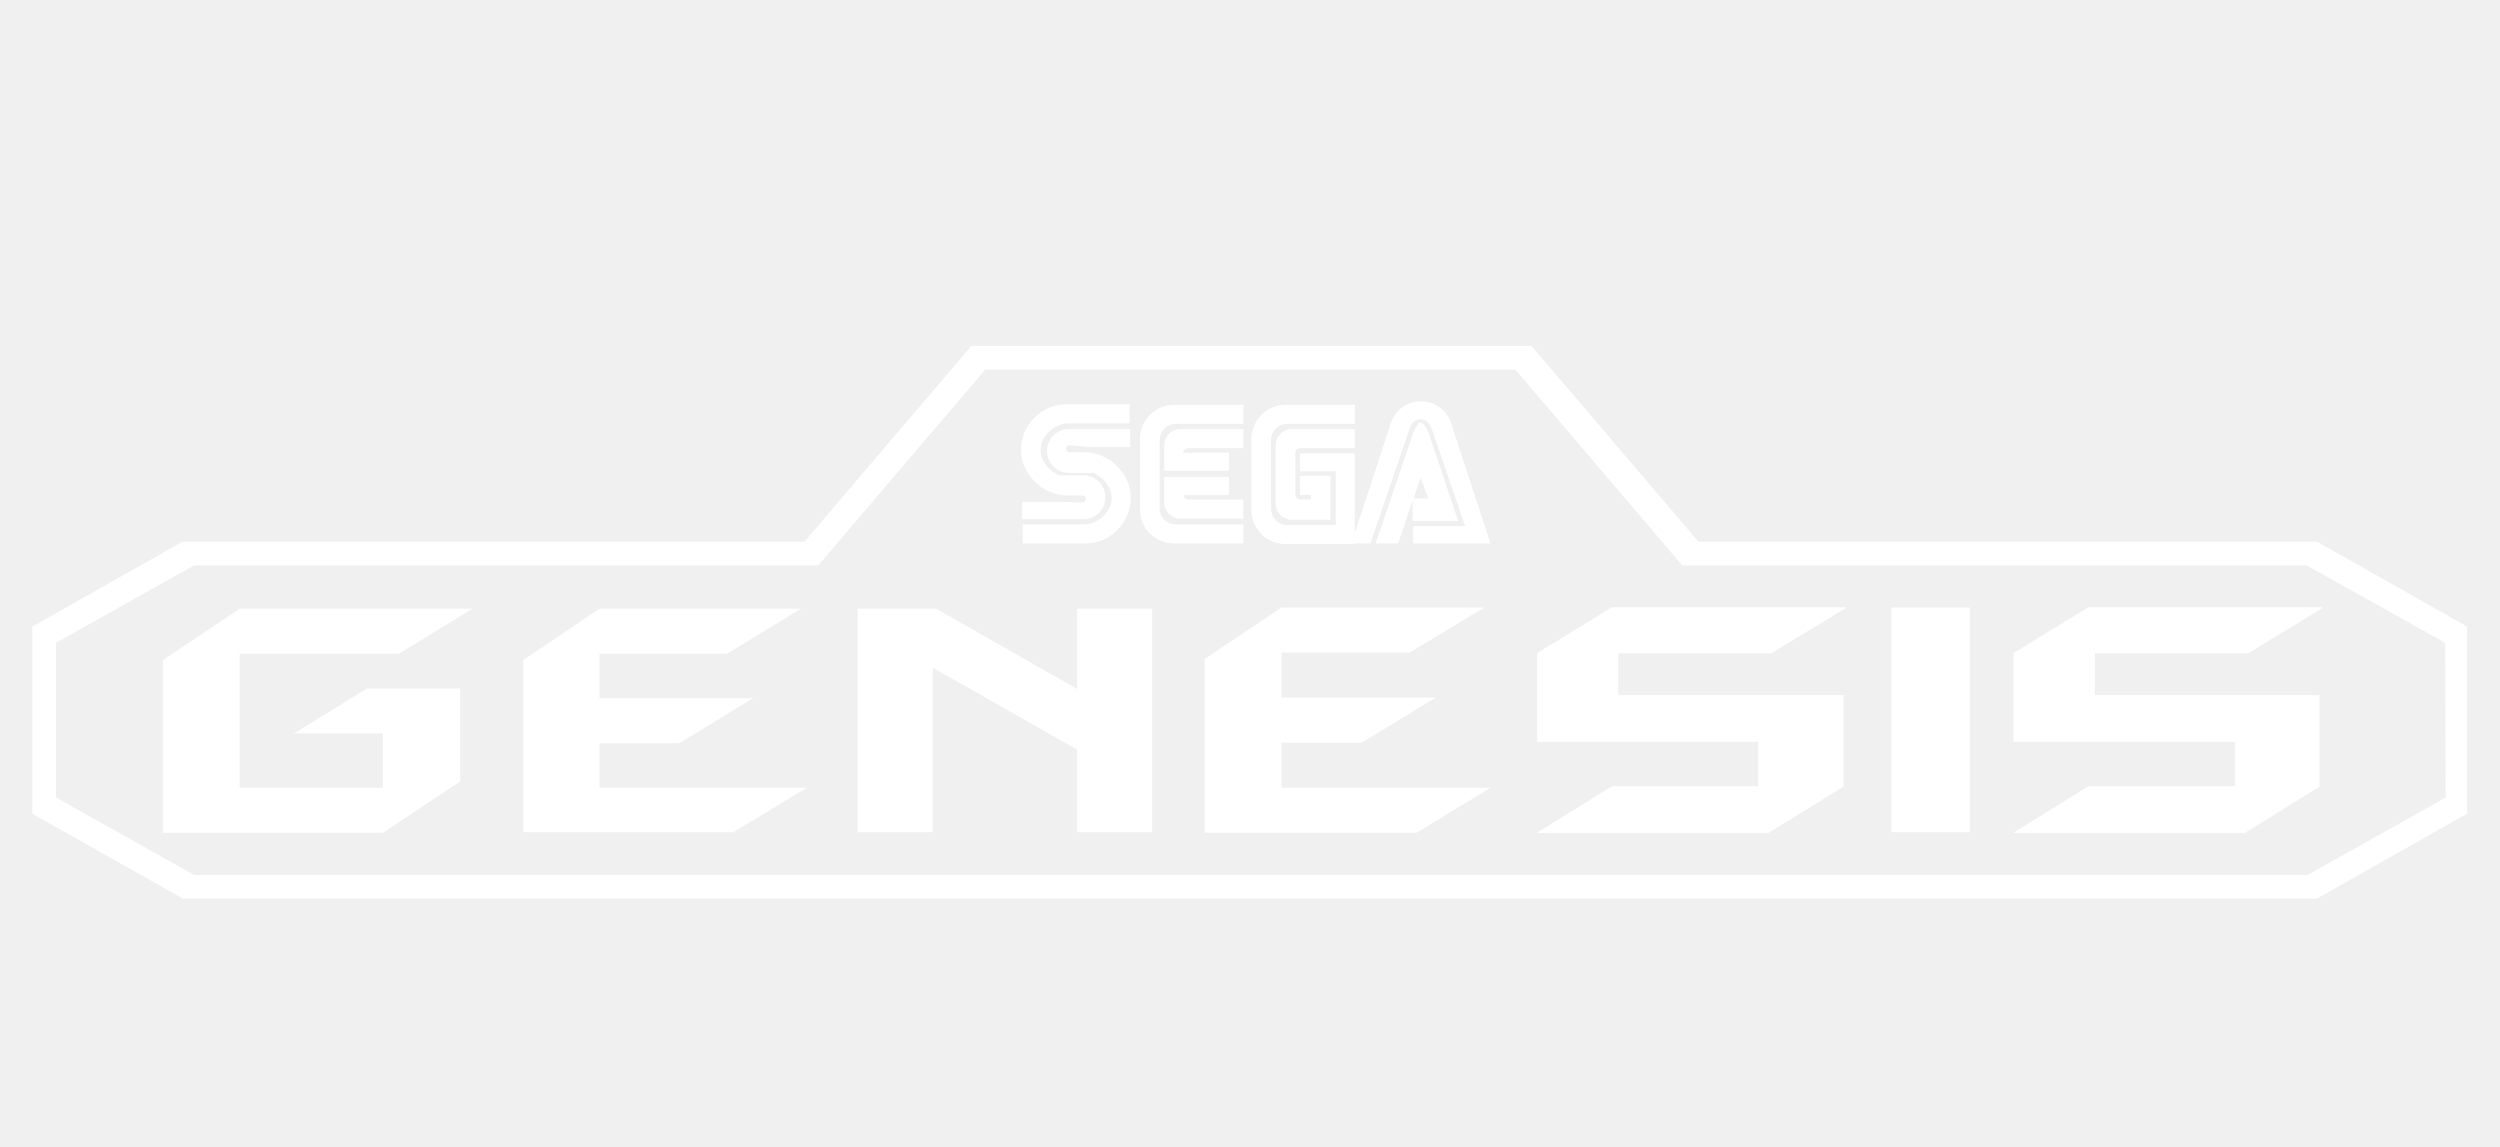
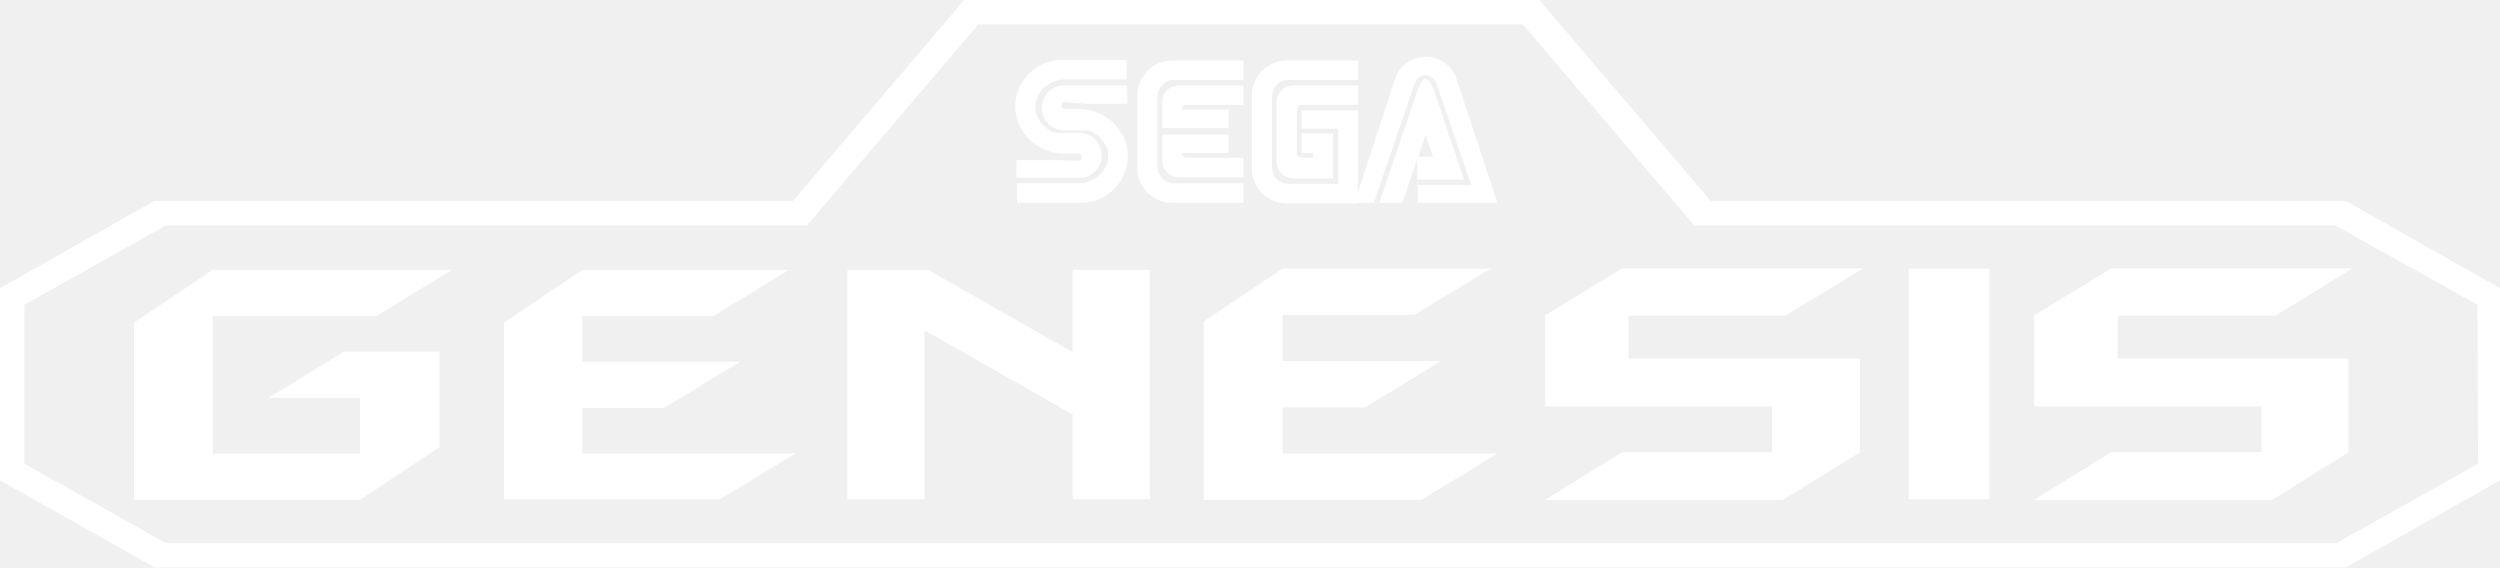
- <svg xmlns="http://www.w3.org/2000/svg" version="1.0" id="Capa_1" x="0px" y="0px" width="432.9px" height="198.6px" viewBox="0 0 432.9 198.6" enable-background="new 0 0 432.9 198.6" xml:space="preserve">
-   <g>
-     <path fill="#FFFFFF" d="M401.4,93.9l-0.1-0.1H294.1l-28.9-33.9h-97l-28.9,33.9H31.6l-26,14.7v32.4l25.9,14.6l0.1,0.1h369.6L427,141   l0.2-0.1v-32.4L401.4,93.9z M423.5,138.1l-23.9,13.4h-366L9.7,138.1v-26.8l23.9-13.4h108.1L170.6,64h0.1h91.5h0.2l28.9,33.9h108.1   l24,13.4L423.5,138.1L423.5,138.1z" />
-     <path id="path16" fill="#FFFFFF" d="M240.8,73.4L234,94.1h3.3l6.8-19.9c0.2-0.9,1-1.6,1.9-1.6s1.6,0.7,1.9,1.6l5.8,16.9h-9v3h13.4   l-6.8-20.7c-0.7-2.3-2.7-3.9-5.3-3.9C243.5,69.5,241.5,71.1,240.8,73.4z M244.8,86.3l1.2-3.6l1.3,3.6H244.8z M244.3,76.2l-6.1,17.9   h3.9l2.5-7.4v3.5h7.9l-4.7-14c-0.2-0.8-1-3-1.8-3C245.3,73.1,244.5,75.4,244.3,76.2L244.3,76.2z M222.9,73.4h11.7v-3.3h-12   c-3.3,0-5.9,2.7-5.9,5.9v12.3c0,3.3,2.6,5.9,5.9,5.9h12V78.5h-9.5v3.1h6.2v9.3h-8.4c-1.6,0-2.8-1.3-2.8-2.8V76.2   C220.1,74.7,221.3,73.4,222.9,73.4z M225.1,82.4v3.3h1.9v0.8h-1.9c-0.4,0-0.8-0.4-0.8-0.8v-7.3c0-0.4,0.4-0.8,0.8-0.8h9.5v-3.3   h-10.9c-1.6,0-2.8,1.3-2.8,2.8v10.1c0,1.6,1.3,2.8,2.8,2.8h6.7v-7.6H225.1L225.1,82.4z M203.5,73.4h11.8v-3.3h-12   c-3.3,0-5.9,2.7-5.9,5.9v12.2c0,3.3,2.6,5.9,5.9,5.9h12v-3.3h-11.7c-1.6,0-2.8-1.3-2.8-2.8V76.3C200.8,74.7,202,73.4,203.5,73.4   L203.5,73.4z M212.8,81.5v-3.1h-7.9c0-0.4,0.4-0.8,0.8-0.8h9.6v-3.3h-10.9c-1.6,0-2.8,1.3-2.8,2.8v4.4H212.8L212.8,81.5z    M212.8,82.6v3.1h-7.9c0,0.4,0.4,0.8,0.8,0.8h9.6v3.3h-10.9c-1.6,0-2.8-1.3-2.8-2.8v-4.4H212.8L212.8,82.6z M184,86.9h-7v3h10.7   h0.1c2-0.1,3.6-1.7,3.6-3.8s-1.7-3.8-3.8-3.8h-4.2c-1.7-0.7-3.2-2.4-3.2-4.4c0-2.5,2.4-4.6,4.9-4.6h10.5V70h-10.9   c-4.3,0-7.9,3.5-7.9,7.9c0,4.3,3.8,7.9,8.1,7.9l0,0l0,0h2.5c0.3,0,0.6,0.2,0.6,0.6c0,0.3-0.2,0.6-0.6,0.6L184,86.9L184,86.9z    M188.7,77.4h7v-3.1H185h-0.1c-2,0.1-3.6,1.7-3.6,3.8c0,2.1,1.7,3.8,3.8,3.8h4.2c1.7,0.7,3.2,2.4,3.2,4.3c0,2.5-2.4,4.6-4.9,4.6   h-10.5v3.3h10.8c4.3,0,7.9-3.5,7.9-7.9c0-4.3-3.8-7.9-8.1-7.9v0.1v-0.1h-2.5c-0.3,0-0.6-0.2-0.6-0.6c0-0.3,0.2-0.6,0.6-0.6   L188.7,77.4L188.7,77.4z" />
-     <polygon id="polygon37" fill="#FFFFFF" points="199.5,105.4 199.5,144.1 186.5,144.1 186.5,129.8 161.5,115.6 161.5,144.1    148.5,144.1 148.5,105.4 162.1,105.4 186.5,119.3 186.5,105.4  " />
-     <rect id="rect58" x="327.5" y="105.2" fill="#FFFFFF" width="13.6" height="38.9" />
-     <polygon id="polygon79" fill="#FFFFFF" points="244.1,113 221.9,113 221.9,120.8 248.6,120.8 235.8,128.6 221.9,128.6 221.9,136.4    258.1,136.4 245.3,144.2 208.6,144.2 208.6,114.1 221.9,105.2 257,105.2  " />
-     <polygon id="polygon100" fill="#FFFFFF" points="125.9,113.2 103.8,113.2 103.8,120.9 130.4,120.9 117.6,128.7 103.8,128.7    103.8,136.4 139.7,136.4 127,144.1 90.6,144.1 90.6,114.3 103.8,105.4 138.7,105.4  " />
-     <polygon id="polygon121" fill="#FFFFFF" points="28.2,114.3 41.5,105.4 81.8,105.4 69.1,113.2 41.5,113.2 41.5,136.4 66.3,136.4    66.3,127 50.9,127 63.6,119.2 79.7,119.2 79.7,135.3 66.3,144.2 28.2,144.2  " />
-     <polygon fill="#FFFFFF" points="319.2,136.2 306.2,144.2 266.2,144.2 279.1,136.2 304.5,136.2 304.5,128.4 266.2,128.4    266.2,113.1 279.1,105.2 319.7,105.2 306.7,113.1 280.2,113.1 280.2,120.4 319.2,120.4  " />
-     <polygon id="polygon142" fill="#FFFFFF" points="304.5,136.2 304.5,128.4 266.2,128.4 266.2,113.1 279.1,105.2 319.7,105.2    306.7,113.1 280.2,113.1 280.2,120.4 319.2,120.4 319.2,136.2 306.2,144.2 266.2,144.2 279.1,136.2  " />
-     <polygon fill="#FFFFFF" points="401.6,136.2 388.7,144.2 348.7,144.2 361.6,136.2 387,136.2 387,128.4 348.7,128.4 348.7,113.1    361.6,105.2 402.2,105.2 389.3,113.1 362.7,113.1 362.7,120.4 401.6,120.4  " />
-     <polygon id="polygon163" fill="#FFFFFF" points="387,136.2 387,128.4 348.7,128.4 348.7,113.1 361.6,105.2 402.2,105.2    389.3,113.1 362.7,113.1 362.7,120.4 401.6,120.4 401.6,136.2 388.7,144.2 348.7,144.2 361.6,136.2  " />
+ <svg xmlns="http://www.w3.org/2000/svg" version="1.0" id="Capa_1" x="0px" y="0px" width="421.6" height="95.7" viewBox="0 0 421.6 95.7" enable-background="new 0 0 432.9 198.6" xml:space="preserve">
+   <defs id="defs63" />
+   <g id="g58" transform="translate(-5.6,-59.9)">
+     <path d="m 401.4,93.9 -0.1,-0.1 H 294.1 L 265.2,59.9 h -97 L 139.3,93.8 H 31.6 l -26,14.7 v 32.4 l 25.9,14.6 0.1,0.1 H 401.2 L 427,141 l 0.2,-0.1 v -32.4 z m 22.1,44.2 -23.9,13.4 H 33.6 L 9.7,138.1 V 111.3 L 33.6,97.9 H 141.7 L 170.6,64 h 0.1 91.5 0.2 l 28.9,33.9 h 108.1 l 24,13.4 z" id="path44" style="fill:#ffffff" />
+     <path id="path16" d="M 240.8,73.4 234,94.1 h 3.3 l 6.8,-19.9 c 0.2,-0.9 1,-1.6 1.9,-1.6 0.9,0 1.6,0.7 1.9,1.6 l 5.8,16.9 h -9 v 3 h 13.4 l -6.8,-20.7 c -0.7,-2.3 -2.7,-3.9 -5.3,-3.9 -2.5,0 -4.5,1.6 -5.2,3.9 z m 4,12.9 1.2,-3.6 1.3,3.6 z m -0.5,-10.1 -6.1,17.9 h 3.9 l 2.5,-7.4 v 3.5 h 7.9 l -4.7,-14 c -0.2,-0.8 -1,-3 -1.8,-3 -0.7,-0.1 -1.5,2.2 -1.7,3 z m -21.4,-2.8 h 11.7 v -3.3 h -12 c -3.3,0 -5.9,2.7 -5.9,5.9 v 12.3 c 0,3.3 2.6,5.9 5.9,5.9 h 12 V 78.5 h -9.5 v 3.1 h 6.2 v 9.3 h -8.4 c -1.6,0 -2.8,-1.3 -2.8,-2.8 V 76.2 c 0,-1.5 1.2,-2.8 2.8,-2.8 z m 2.2,9 v 3.3 h 1.9 v 0.8 h -1.9 c -0.4,0 -0.8,-0.4 -0.8,-0.8 v -7.3 c 0,-0.4 0.4,-0.8 0.8,-0.8 h 9.5 v -3.3 h -10.9 c -1.6,0 -2.8,1.3 -2.8,2.8 v 10.1 c 0,1.6 1.3,2.8 2.8,2.8 h 6.7 v -7.6 z m -21.6,-9 h 11.8 v -3.3 h -12 c -3.3,0 -5.9,2.7 -5.9,5.9 v 12.2 c 0,3.3 2.6,5.9 5.9,5.9 h 12 v -3.3 h -11.7 c -1.6,0 -2.8,-1.3 -2.8,-2.8 V 76.3 c 0,-1.6 1.2,-2.9 2.7,-2.9 z m 9.3,8.1 v -3.1 h -7.9 c 0,-0.4 0.4,-0.8 0.8,-0.8 h 9.6 v -3.3 h -10.9 c -1.6,0 -2.8,1.3 -2.8,2.8 v 4.4 z m 0,1.1 v 3.1 h -7.9 c 0,0.4 0.4,0.8 0.8,0.8 h 9.6 v 3.3 h -10.9 c -1.6,0 -2.8,-1.3 -2.8,-2.8 V 82.6 Z M 184,86.9 h -7 v 3 h 10.7 0.1 c 2,-0.1 3.6,-1.7 3.6,-3.8 0,-2.1 -1.7,-3.8 -3.8,-3.8 h -4.2 c -1.7,-0.7 -3.2,-2.4 -3.2,-4.4 0,-2.5 2.4,-4.6 4.9,-4.6 h 10.5 V 70 h -10.9 c -4.3,0 -7.9,3.5 -7.9,7.9 0,4.3 3.8,7.9 8.1,7.9 v 0 0 h 2.5 c 0.3,0 0.6,0.2 0.6,0.6 0,0.3 -0.2,0.6 -0.6,0.6 z m 4.7,-9.5 h 7 V 74.3 H 185 184.9 c -2,0.1 -3.6,1.7 -3.6,3.8 0,2.1 1.7,3.8 3.8,3.8 h 4.2 c 1.7,0.7 3.2,2.4 3.2,4.3 0,2.5 -2.4,4.6 -4.9,4.6 h -10.5 v 3.3 h 10.8 c 4.3,0 7.9,-3.5 7.9,-7.9 0,-4.3 -3.8,-7.9 -8.1,-7.9 v 0.1 -0.1 h -2.5 c -0.3,0 -0.6,-0.2 -0.6,-0.6 0,-0.3 0.2,-0.6 0.6,-0.6 z" style="fill:#ffffff" />
+     <polygon id="polygon37" points="186.5,105.4 199.5,105.4 199.5,144.1 186.5,144.1 186.5,129.8 161.5,115.6 161.5,144.1 148.5,144.1 148.5,105.4 162.1,105.4 186.5,119.3 " style="fill:#ffffff" />
+     <rect id="rect58" x="327.5" y="105.2" width="13.6" height="38.9" style="fill:#ffffff" />
+     <polygon id="polygon79" points="208.6,114.1 221.9,105.2 257,105.2 244.1,113 221.9,113 221.9,120.8 248.6,120.8 235.8,128.6 221.9,128.6 221.9,136.4 258.1,136.4 245.3,144.2 208.6,144.2 " style="fill:#ffffff" />
+     <polygon id="polygon100" points="90.6,114.3 103.8,105.4 138.7,105.4 125.9,113.2 103.8,113.2 103.8,120.9 130.4,120.9 117.6,128.7 103.8,128.7 103.8,136.4 139.7,136.4 127,144.1 90.6,144.1 " style="fill:#ffffff" />
+     <polygon id="polygon121" points="79.7,119.2 79.7,135.3 66.3,144.2 28.2,144.2 28.2,114.3 41.5,105.4 81.8,105.4 69.1,113.2 41.5,113.2 41.5,136.4 66.3,136.4 66.3,127 50.9,127 63.6,119.2 " style="fill:#ffffff" />
+     <polygon points="306.7,113.1 280.2,113.1 280.2,120.4 319.2,120.4 319.2,136.2 306.2,144.2 266.2,144.2 279.1,136.2 304.5,136.2 304.5,128.4 266.2,128.4 266.2,113.1 279.1,105.2 319.7,105.2 " id="polygon52" style="fill:#ffffff" />
+     <polygon id="polygon142" points="319.2,136.2 306.2,144.2 266.2,144.2 279.1,136.2 304.5,136.2 304.5,128.4 266.2,128.4 266.2,113.1 279.1,105.2 319.7,105.2 306.7,113.1 280.2,113.1 280.2,120.4 319.2,120.4 " style="fill:#ffffff" />
+     <polygon points="389.3,113.1 362.7,113.1 362.7,120.4 401.6,120.4 401.6,136.2 388.7,144.2 348.7,144.2 361.6,136.2 387,136.2 387,128.4 348.7,128.4 348.7,113.1 361.6,105.2 402.2,105.2 " id="polygon55" style="fill:#ffffff" />
+     <polygon id="polygon163" points="401.6,136.2 388.7,144.2 348.7,144.2 361.6,136.2 387,136.2 387,128.4 348.7,128.4 348.7,113.1 361.6,105.2 402.2,105.2 389.3,113.1 362.7,113.1 362.7,120.4 401.6,120.4 " style="fill:#ffffff" />
  </g>
</svg>
